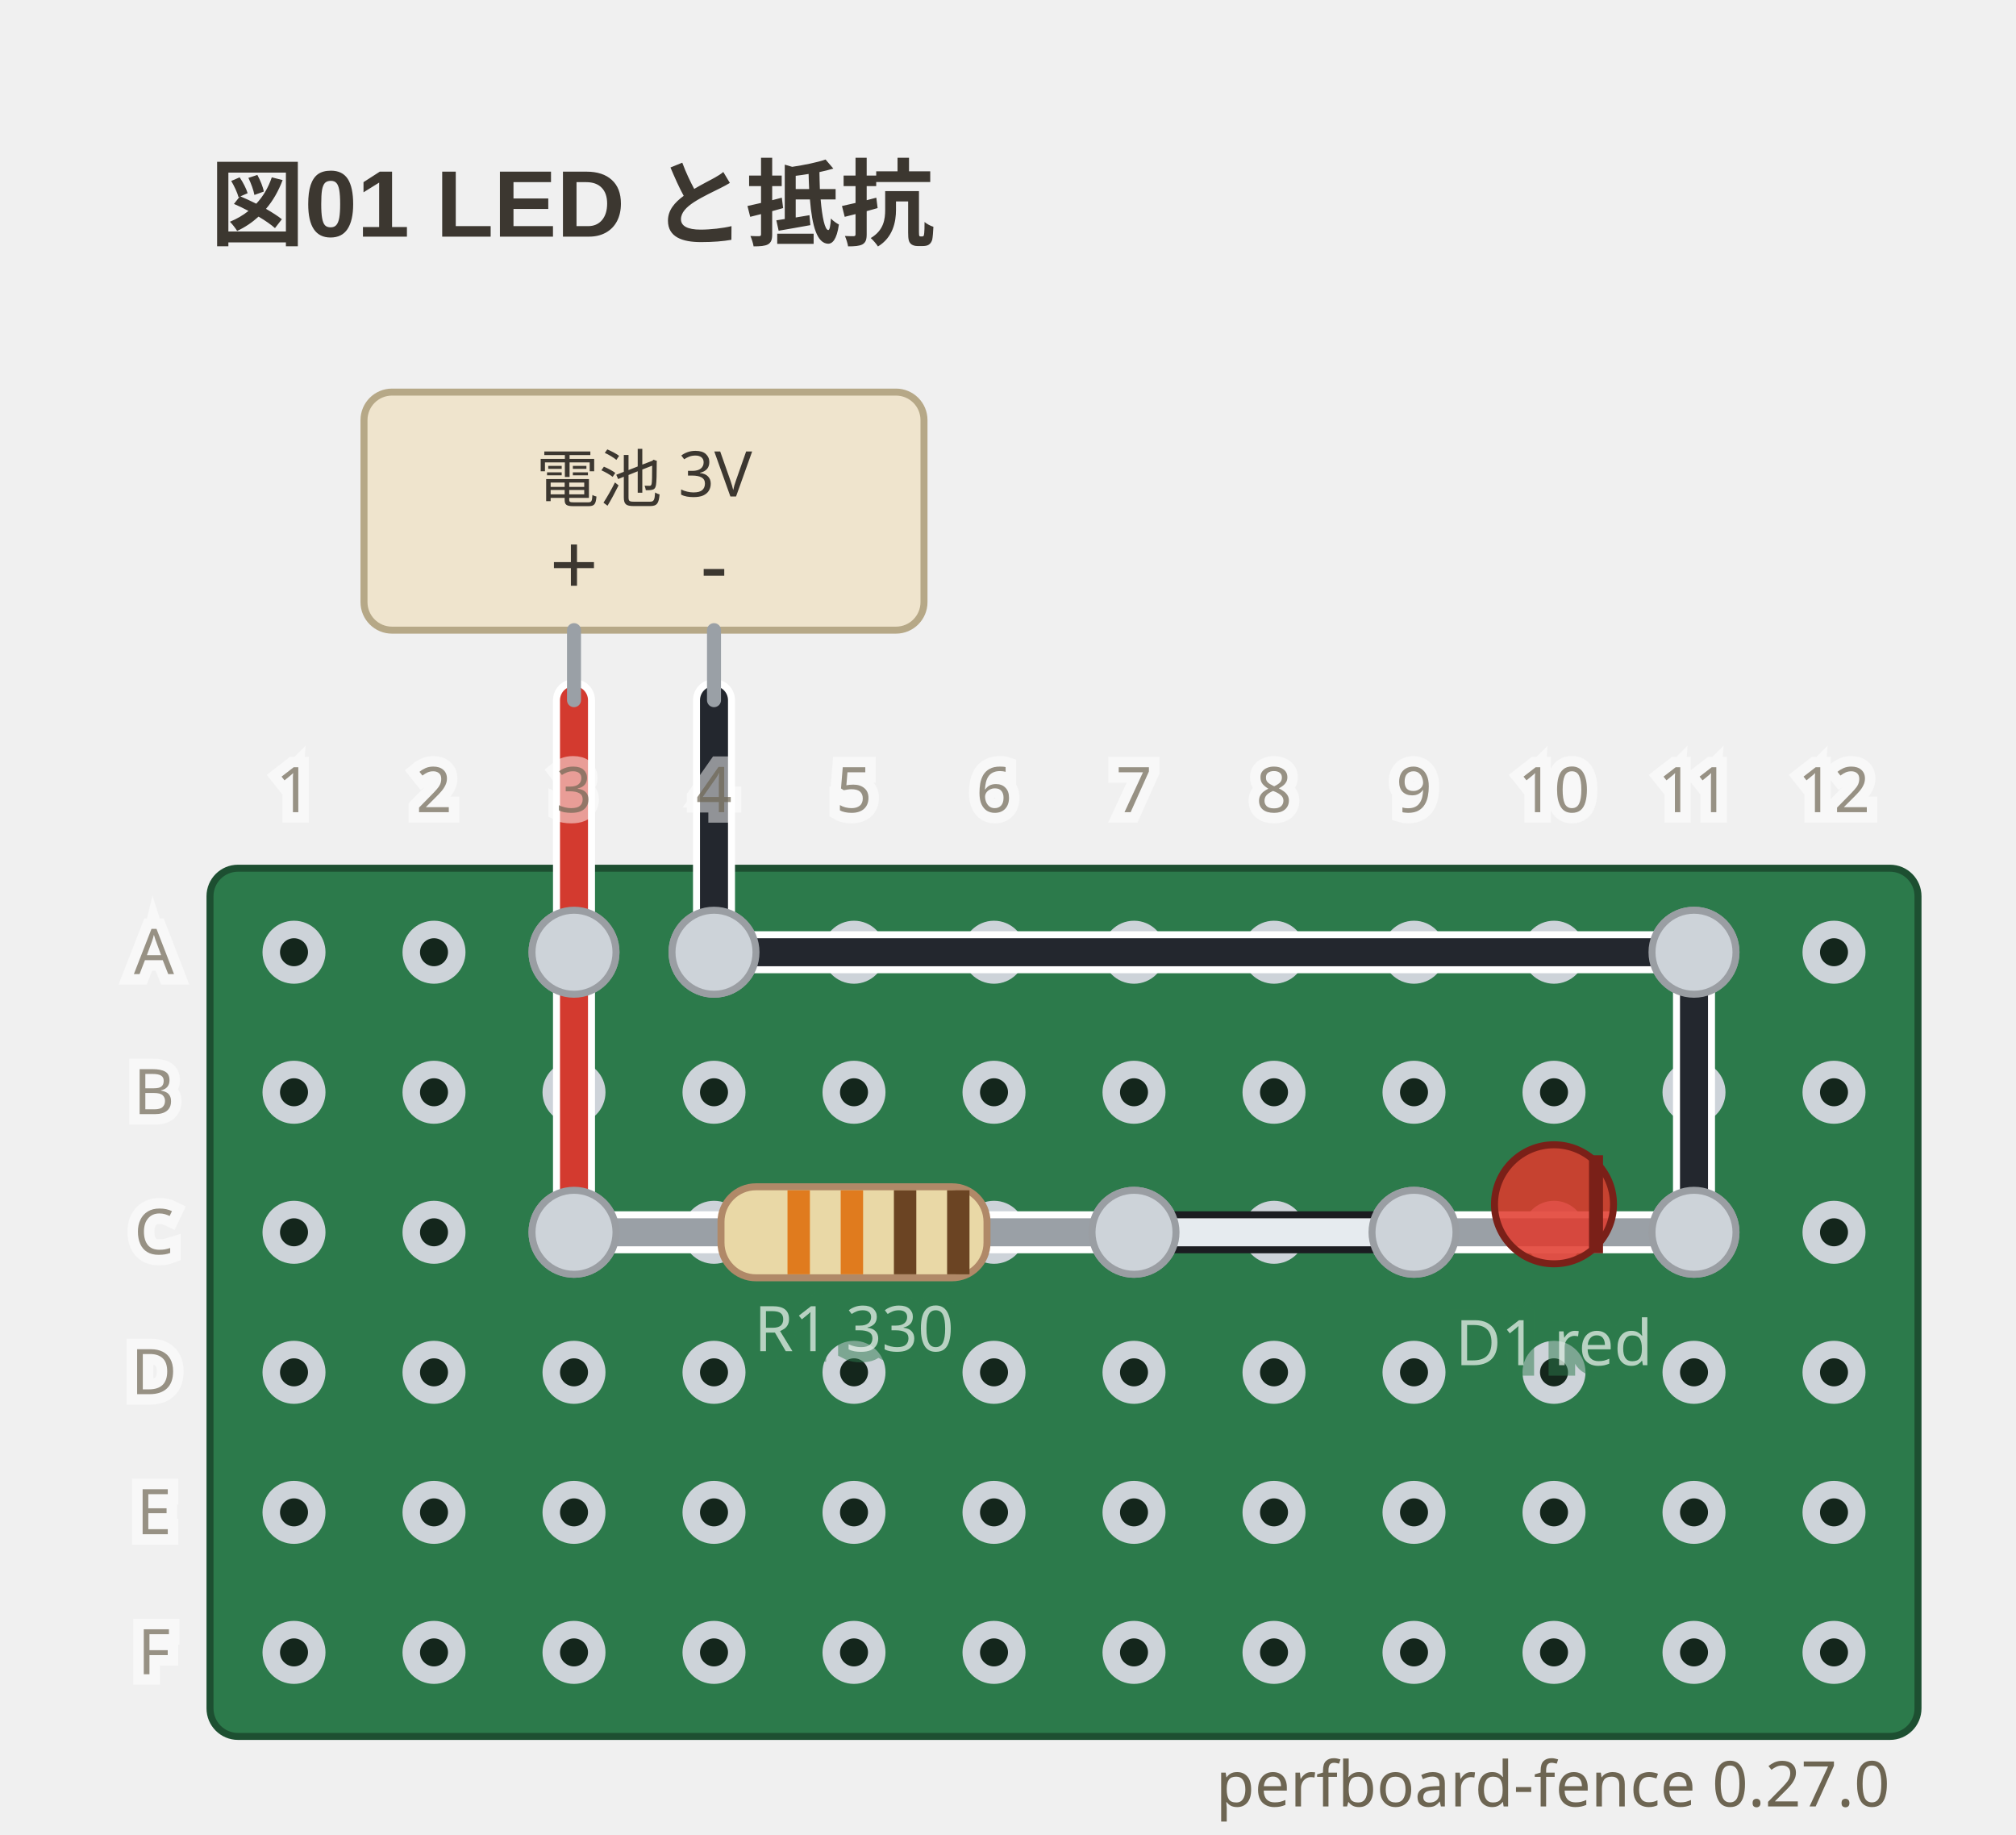
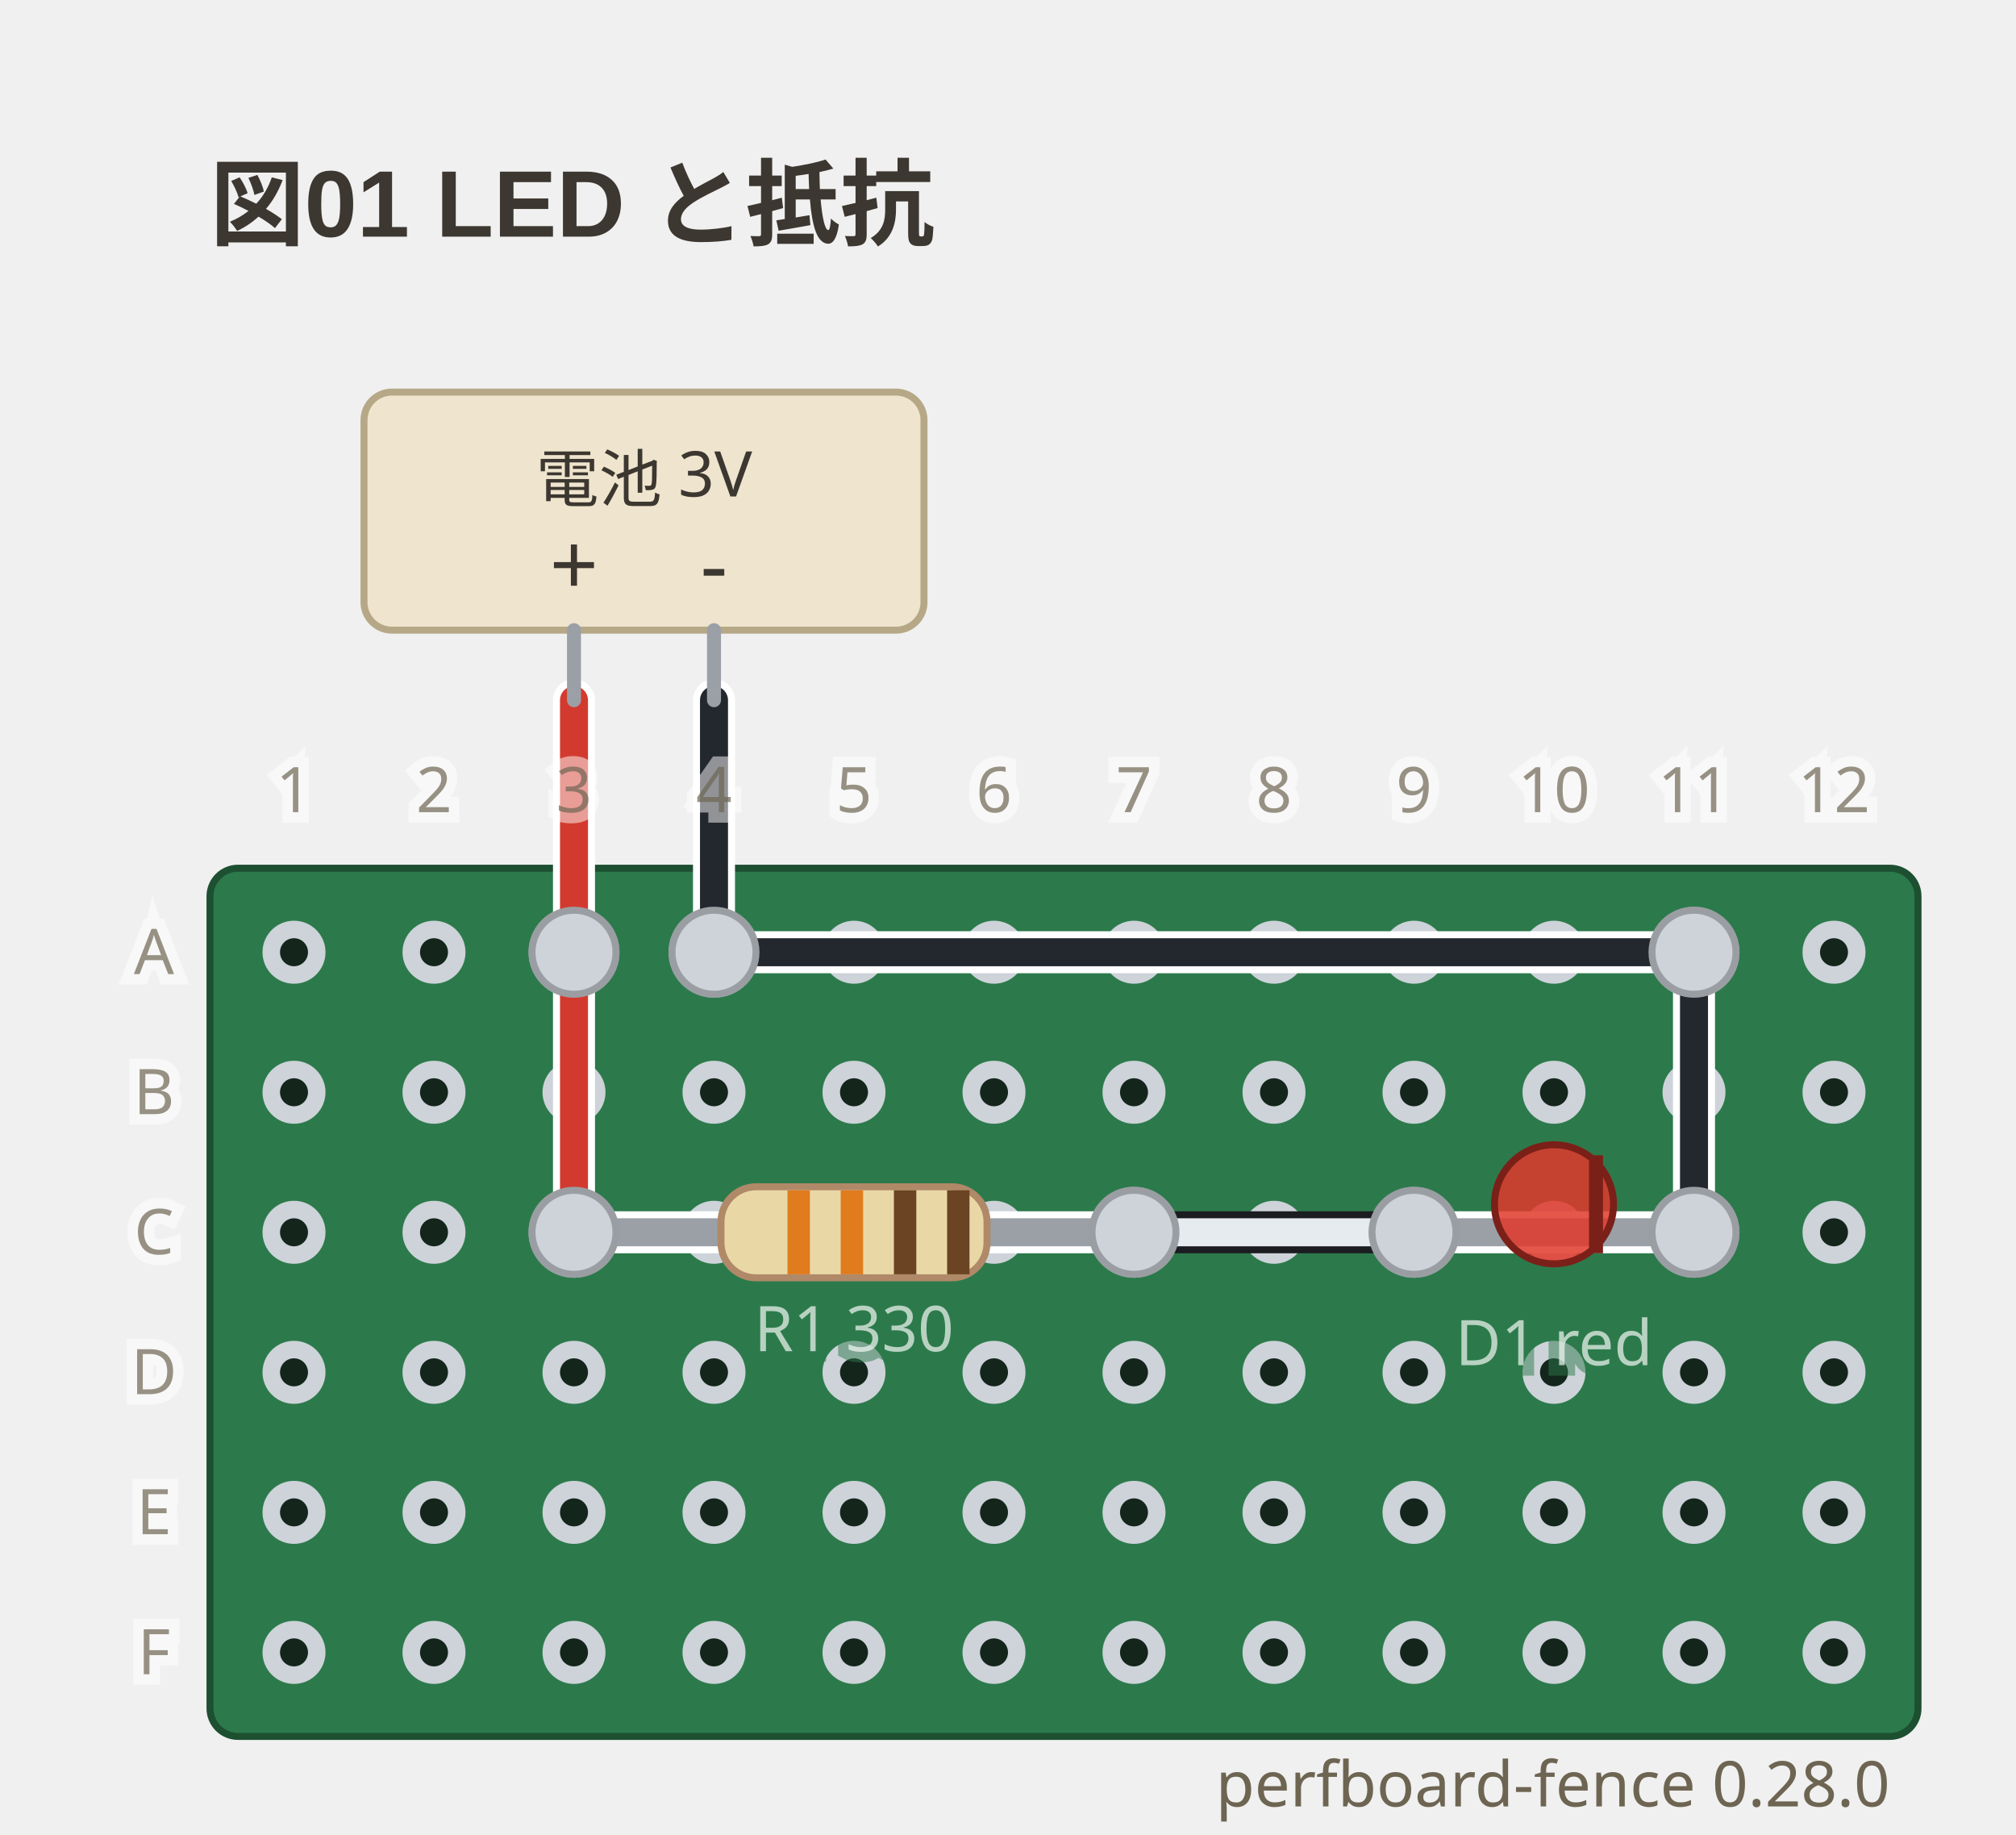
- <svg xmlns="http://www.w3.org/2000/svg" viewBox="0 0 288 262" width="288" height="262" data-perfboard-fence="0.27.0" role="img">
+ <svg xmlns="http://www.w3.org/2000/svg" viewBox="0 0 288 262" width="288" height="262" data-perfboard-fence="0.28.0" role="img">
  <text x="30" y="34" text-anchor="start" font-family="'Segoe UI', 'Helvetica Neue', Arial, 'Noto Sans', 'Hiragino Sans', 'Yu Gothic UI', 'Noto Sans CJK JP', sans-serif" fill="#3c3730" font-size="13.5" font-weight="600">図01 LED と抵抗</text>
  <rect x="30" y="124" width="244" height="124" rx="4" fill="#2c7a4b" stroke="#1d4f31" stroke-width="1" />
  <circle cx="42" cy="136" r="3.25" fill="#14261c" stroke="#cdd3d9" stroke-width="2.5" />
  <circle cx="62" cy="136" r="3.25" fill="#14261c" stroke="#cdd3d9" stroke-width="2.5" />
  <circle cx="82" cy="136" r="3.25" fill="#14261c" stroke="#cdd3d9" stroke-width="2.5" />
  <circle cx="102" cy="136" r="3.25" fill="#14261c" stroke="#cdd3d9" stroke-width="2.5" />
  <circle cx="122" cy="136" r="3.25" fill="#14261c" stroke="#cdd3d9" stroke-width="2.5" />
  <circle cx="142" cy="136" r="3.25" fill="#14261c" stroke="#cdd3d9" stroke-width="2.5" />
  <circle cx="162" cy="136" r="3.25" fill="#14261c" stroke="#cdd3d9" stroke-width="2.5" />
  <circle cx="182" cy="136" r="3.25" fill="#14261c" stroke="#cdd3d9" stroke-width="2.5" />
  <circle cx="202" cy="136" r="3.25" fill="#14261c" stroke="#cdd3d9" stroke-width="2.5" />
  <circle cx="222" cy="136" r="3.25" fill="#14261c" stroke="#cdd3d9" stroke-width="2.5" />
  <circle cx="242" cy="136" r="3.25" fill="#14261c" stroke="#cdd3d9" stroke-width="2.5" />
  <circle cx="262" cy="136" r="3.25" fill="#14261c" stroke="#cdd3d9" stroke-width="2.5" />
  <circle cx="42" cy="156" r="3.25" fill="#14261c" stroke="#cdd3d9" stroke-width="2.5" />
  <circle cx="62" cy="156" r="3.25" fill="#14261c" stroke="#cdd3d9" stroke-width="2.5" />
  <circle cx="82" cy="156" r="3.25" fill="#14261c" stroke="#cdd3d9" stroke-width="2.5" />
  <circle cx="102" cy="156" r="3.25" fill="#14261c" stroke="#cdd3d9" stroke-width="2.5" />
  <circle cx="122" cy="156" r="3.25" fill="#14261c" stroke="#cdd3d9" stroke-width="2.5" />
  <circle cx="142" cy="156" r="3.25" fill="#14261c" stroke="#cdd3d9" stroke-width="2.5" />
  <circle cx="162" cy="156" r="3.25" fill="#14261c" stroke="#cdd3d9" stroke-width="2.5" />
  <circle cx="182" cy="156" r="3.25" fill="#14261c" stroke="#cdd3d9" stroke-width="2.5" />
  <circle cx="202" cy="156" r="3.25" fill="#14261c" stroke="#cdd3d9" stroke-width="2.5" />
  <circle cx="222" cy="156" r="3.25" fill="#14261c" stroke="#cdd3d9" stroke-width="2.5" />
  <circle cx="242" cy="156" r="3.25" fill="#14261c" stroke="#cdd3d9" stroke-width="2.5" />
  <circle cx="262" cy="156" r="3.25" fill="#14261c" stroke="#cdd3d9" stroke-width="2.5" />
  <circle cx="42" cy="176" r="3.25" fill="#14261c" stroke="#cdd3d9" stroke-width="2.5" />
  <circle cx="62" cy="176" r="3.25" fill="#14261c" stroke="#cdd3d9" stroke-width="2.5" />
  <circle cx="82" cy="176" r="3.25" fill="#14261c" stroke="#cdd3d9" stroke-width="2.5" />
  <circle cx="102" cy="176" r="3.25" fill="#14261c" stroke="#cdd3d9" stroke-width="2.5" />
  <circle cx="122" cy="176" r="3.25" fill="#14261c" stroke="#cdd3d9" stroke-width="2.5" />
  <circle cx="142" cy="176" r="3.25" fill="#14261c" stroke="#cdd3d9" stroke-width="2.5" />
  <circle cx="162" cy="176" r="3.25" fill="#14261c" stroke="#cdd3d9" stroke-width="2.5" />
  <circle cx="182" cy="176" r="3.25" fill="#14261c" stroke="#cdd3d9" stroke-width="2.5" />
  <circle cx="202" cy="176" r="3.25" fill="#14261c" stroke="#cdd3d9" stroke-width="2.5" />
  <circle cx="222" cy="176" r="3.25" fill="#14261c" stroke="#cdd3d9" stroke-width="2.5" />
  <circle cx="242" cy="176" r="3.25" fill="#14261c" stroke="#cdd3d9" stroke-width="2.5" />
  <circle cx="262" cy="176" r="3.25" fill="#14261c" stroke="#cdd3d9" stroke-width="2.5" />
  <circle cx="42" cy="196" r="3.25" fill="#14261c" stroke="#cdd3d9" stroke-width="2.5" />
  <circle cx="62" cy="196" r="3.25" fill="#14261c" stroke="#cdd3d9" stroke-width="2.5" />
  <circle cx="82" cy="196" r="3.25" fill="#14261c" stroke="#cdd3d9" stroke-width="2.5" />
  <circle cx="102" cy="196" r="3.25" fill="#14261c" stroke="#cdd3d9" stroke-width="2.5" />
  <circle cx="122" cy="196" r="3.25" fill="#14261c" stroke="#cdd3d9" stroke-width="2.5" />
  <circle cx="142" cy="196" r="3.25" fill="#14261c" stroke="#cdd3d9" stroke-width="2.5" />
  <circle cx="162" cy="196" r="3.25" fill="#14261c" stroke="#cdd3d9" stroke-width="2.5" />
  <circle cx="182" cy="196" r="3.25" fill="#14261c" stroke="#cdd3d9" stroke-width="2.5" />
  <circle cx="202" cy="196" r="3.25" fill="#14261c" stroke="#cdd3d9" stroke-width="2.5" />
  <circle cx="222" cy="196" r="3.25" fill="#14261c" stroke="#cdd3d9" stroke-width="2.5" />
  <circle cx="242" cy="196" r="3.25" fill="#14261c" stroke="#cdd3d9" stroke-width="2.5" />
  <circle cx="262" cy="196" r="3.25" fill="#14261c" stroke="#cdd3d9" stroke-width="2.5" />
  <circle cx="42" cy="216" r="3.25" fill="#14261c" stroke="#cdd3d9" stroke-width="2.5" />
  <circle cx="62" cy="216" r="3.25" fill="#14261c" stroke="#cdd3d9" stroke-width="2.5" />
  <circle cx="82" cy="216" r="3.25" fill="#14261c" stroke="#cdd3d9" stroke-width="2.5" />
  <circle cx="102" cy="216" r="3.25" fill="#14261c" stroke="#cdd3d9" stroke-width="2.5" />
  <circle cx="122" cy="216" r="3.25" fill="#14261c" stroke="#cdd3d9" stroke-width="2.5" />
  <circle cx="142" cy="216" r="3.25" fill="#14261c" stroke="#cdd3d9" stroke-width="2.5" />
  <circle cx="162" cy="216" r="3.25" fill="#14261c" stroke="#cdd3d9" stroke-width="2.5" />
  <circle cx="182" cy="216" r="3.25" fill="#14261c" stroke="#cdd3d9" stroke-width="2.5" />
  <circle cx="202" cy="216" r="3.25" fill="#14261c" stroke="#cdd3d9" stroke-width="2.5" />
  <circle cx="222" cy="216" r="3.25" fill="#14261c" stroke="#cdd3d9" stroke-width="2.5" />
  <circle cx="242" cy="216" r="3.25" fill="#14261c" stroke="#cdd3d9" stroke-width="2.5" />
  <circle cx="262" cy="216" r="3.25" fill="#14261c" stroke="#cdd3d9" stroke-width="2.5" />
  <circle cx="42" cy="236" r="3.25" fill="#14261c" stroke="#cdd3d9" stroke-width="2.5" />
  <circle cx="62" cy="236" r="3.25" fill="#14261c" stroke="#cdd3d9" stroke-width="2.5" />
  <circle cx="82" cy="236" r="3.25" fill="#14261c" stroke="#cdd3d9" stroke-width="2.5" />
  <circle cx="102" cy="236" r="3.25" fill="#14261c" stroke="#cdd3d9" stroke-width="2.5" />
  <circle cx="122" cy="236" r="3.25" fill="#14261c" stroke="#cdd3d9" stroke-width="2.5" />
  <circle cx="142" cy="236" r="3.25" fill="#14261c" stroke="#cdd3d9" stroke-width="2.5" />
  <circle cx="162" cy="236" r="3.25" fill="#14261c" stroke="#cdd3d9" stroke-width="2.5" />
  <circle cx="182" cy="236" r="3.25" fill="#14261c" stroke="#cdd3d9" stroke-width="2.5" />
  <circle cx="202" cy="236" r="3.25" fill="#14261c" stroke="#cdd3d9" stroke-width="2.5" />
  <circle cx="222" cy="236" r="3.25" fill="#14261c" stroke="#cdd3d9" stroke-width="2.5" />
  <circle cx="242" cy="236" r="3.25" fill="#14261c" stroke="#cdd3d9" stroke-width="2.5" />
  <circle cx="262" cy="236" r="3.25" fill="#14261c" stroke="#cdd3d9" stroke-width="2.5" />
  <circle cx="82" cy="176" r="6" fill="#cdd3d9" stroke="#9a9ea3" stroke-width="1" />
  <circle cx="162" cy="176" r="6" fill="#cdd3d9" stroke="#9a9ea3" stroke-width="1" />
  <circle cx="202" cy="176" r="6" fill="#cdd3d9" stroke="#9a9ea3" stroke-width="1" />
  <circle cx="242" cy="176" r="6" fill="#cdd3d9" stroke="#9a9ea3" stroke-width="1" />
  <circle cx="82" cy="136" r="6" fill="#cdd3d9" stroke="#9a9ea3" stroke-width="1" />
  <circle cx="102" cy="136" r="6" fill="#cdd3d9" stroke="#9a9ea3" stroke-width="1" />
  <circle cx="242" cy="136" r="6" fill="#cdd3d9" stroke="#9a9ea3" stroke-width="1" />
  <line x1="82" y1="136" x2="82" y2="176" class="cf-wire-outline" stroke="#ffffff" stroke-width="6" stroke-linecap="round" pointer-events="none" />
  <line x1="162" y1="176" x2="202" y2="176" class="cf-wire-outline" stroke="#1b1d21" stroke-width="6" stroke-linecap="round" pointer-events="none" />
  <line x1="102" y1="136" x2="242" y2="136" class="cf-wire-outline" stroke="#ffffff" stroke-width="6" stroke-linecap="round" pointer-events="none" />
  <line x1="242" y1="136" x2="242" y2="176" class="cf-wire-outline" stroke="#ffffff" stroke-width="6" stroke-linecap="round" pointer-events="none" />
  <line x1="82" y1="136" x2="82" y2="176" stroke="#d33a2f" stroke-width="4" stroke-linecap="round" stroke-opacity="1" />
  <line x1="162" y1="176" x2="202" y2="176" stroke="#e6ebef" stroke-width="4" stroke-linecap="round" stroke-opacity="1" />
  <line x1="102" y1="136" x2="242" y2="136" stroke="#23272e" stroke-width="4" stroke-linecap="round" stroke-opacity="1" />
  <line x1="242" y1="136" x2="242" y2="176" stroke="#23272e" stroke-width="4" stroke-linecap="round" stroke-opacity="1" />
  <line x1="82" y1="100" x2="82" y2="136" class="cf-wire-outline" stroke="#ffffff" stroke-width="6" stroke-linecap="round" pointer-events="none" />
  <line x1="102" y1="100" x2="102" y2="136" class="cf-wire-outline" stroke="#ffffff" stroke-width="6" stroke-linecap="round" pointer-events="none" />
  <line x1="82" y1="100" x2="82" y2="136" stroke="#d33a2f" stroke-width="4" stroke-linecap="round" stroke-opacity="1" />
  <line x1="102" y1="100" x2="102" y2="136" stroke="#23272e" stroke-width="4" stroke-linecap="round" stroke-opacity="1" />
  <rect x="52" y="56" width="80" height="34" rx="4" fill="#efe4cd" stroke="#b6a887" stroke-width="1" />
  <line x1="82" y1="90" x2="82" y2="100" stroke="#9aa0a6" stroke-width="2" stroke-linecap="round" />
  <text x="82" y="85" text-anchor="middle" font-family="ui-sans-serif, system-ui, sans-serif" fill="#3c3730" font-size="12.15">+</text>
  <line x1="102" y1="90" x2="102" y2="100" stroke="#9aa0a6" stroke-width="2" stroke-linecap="round" />
  <text x="102" y="85" text-anchor="middle" font-family="ui-sans-serif, system-ui, sans-serif" fill="#3c3730" font-size="12.15">-</text>
  <text x="92" y="68.5" text-anchor="middle" font-family="ui-sans-serif, system-ui, sans-serif" fill="#3c3730" font-size="9" dominant-baseline="middle">電池 3V</text>
  <line x1="82" y1="176" x2="162" y2="176" stroke-linecap="round" stroke="#ffffff" stroke-width="6" />
  <line x1="82" y1="176" x2="162" y2="176" stroke-linecap="round" stroke="#9aa0a6" stroke-width="4" />
  <g transform="translate(122 176) rotate(0)">
    <rect x="-19" y="-6.5" width="38" height="13" rx="5" fill="#e9d8a6" stroke="#b08968" />
    <rect x="-9.5" y="-6" width="3.2" height="12" fill="#e07b1e" />
    <rect x="-1.9" y="-6" width="3.2" height="12" fill="#e07b1e" />
    <rect x="5.7" y="-6" width="3.2" height="12" fill="#6b4423" />
    <rect x="13.3" y="-6" width="3.2" height="12" fill="#6b4423" />
  </g>
  <text x="122" y="192.98" text-anchor="middle" font-family="ui-sans-serif, system-ui, sans-serif" stroke="#2c7a4b" stroke-width="3" fill="#2c7a4b" font-size="9" opacity="0.5" aria-hidden="true">R1 330</text>
  <text x="122" y="192.98" text-anchor="middle" font-family="ui-sans-serif, system-ui, sans-serif" fill="#f4f8f5" font-size="9" opacity="0.7">R1 330</text>
  <line x1="202" y1="176" x2="242" y2="176" stroke-linecap="round" stroke="#ffffff" stroke-width="6" />
  <line x1="202" y1="176" x2="242" y2="176" stroke-linecap="round" stroke="#9aa0a6" stroke-width="4" />
  <g transform="translate(222 176) rotate(0)">
    <circle cx="0" cy="-4" r="8.5" fill="#e0392c" fill-opacity="0.85" stroke="#7a2018" />
    <line x1="6" y1="-11" x2="6" y2="3" stroke="#7a2018" stroke-width="2" />
  </g>
  <text x="222" y="194.98" text-anchor="middle" font-family="ui-sans-serif, system-ui, sans-serif" stroke="#2c7a4b" stroke-width="3" fill="#2c7a4b" font-size="9" opacity="0.5" aria-hidden="true">D1 red</text>
  <text x="222" y="194.98" text-anchor="middle" font-family="ui-sans-serif, system-ui, sans-serif" fill="#f4f8f5" font-size="9" opacity="0.7">D1 red</text>
  <clipPath id="pf-lead-R1-122-176">
    <rect x="91" y="170.5" width="62" height="11" transform="rotate(0 122 176)" />
  </clipPath>
  <g clip-path="url(#pf-lead-R1-122-176)">
    <line x1="82" y1="136" x2="82" y2="176" class="cf-wire-outline" stroke="#ffffff" stroke-width="6" stroke-linecap="round" pointer-events="none" />
    <line x1="162" y1="176" x2="202" y2="176" class="cf-wire-outline" stroke="#1b1d21" stroke-width="6" stroke-linecap="round" pointer-events="none" />
    <line x1="82" y1="136" x2="82" y2="176" stroke="#d33a2f" stroke-width="4" stroke-linecap="round" stroke-opacity="1" />
    <line x1="162" y1="176" x2="202" y2="176" stroke="#e6ebef" stroke-width="4" stroke-linecap="round" stroke-opacity="1" />
  </g>
  <clipPath id="pf-lead-D1-222-176">
    <rect x="215.5" y="169.5" width="13" height="13" transform="rotate(0 222 176)" />
  </clipPath>
  <g clip-path="url(#pf-lead-D1-222-176)">
    <line x1="162" y1="176" x2="202" y2="176" class="cf-wire-outline" stroke="#1b1d21" stroke-width="6" stroke-linecap="round" pointer-events="none" />
    <line x1="242" y1="136" x2="242" y2="176" class="cf-wire-outline" stroke="#ffffff" stroke-width="6" stroke-linecap="round" pointer-events="none" />
    <line x1="162" y1="176" x2="202" y2="176" stroke="#e6ebef" stroke-width="4" stroke-linecap="round" stroke-opacity="1" />
    <line x1="242" y1="136" x2="242" y2="176" stroke="#23272e" stroke-width="4" stroke-linecap="round" stroke-opacity="1" />
  </g>
  <circle cx="82" cy="176" r="6" fill="#cdd3d9" stroke="#9a9ea3" stroke-width="1" />
  <circle cx="162" cy="176" r="6" fill="#cdd3d9" stroke="#9a9ea3" stroke-width="1" />
  <circle cx="202" cy="176" r="6" fill="#cdd3d9" stroke="#9a9ea3" stroke-width="1" />
  <circle cx="242" cy="176" r="6" fill="#cdd3d9" stroke="#9a9ea3" stroke-width="1" />
  <circle cx="82" cy="136" r="6" fill="#cdd3d9" stroke="#9a9ea3" stroke-width="1" />
  <circle cx="102" cy="136" r="6" fill="#cdd3d9" stroke="#9a9ea3" stroke-width="1" />
  <circle cx="242" cy="136" r="6" fill="#cdd3d9" stroke="#9a9ea3" stroke-width="1" />
  <text x="22" y="136" text-anchor="middle" font-family="ui-sans-serif, system-ui, sans-serif" stroke="#ffffff" stroke-width="3" fill="#ffffff" font-size="9" dominant-baseline="middle" opacity="0.5" aria-hidden="true">A</text>
  <text x="22" y="136" text-anchor="middle" font-family="ui-sans-serif, system-ui, sans-serif" fill="#6d6552" font-size="9" dominant-baseline="middle" opacity="0.7">A</text>
  <text x="22" y="156" text-anchor="middle" font-family="ui-sans-serif, system-ui, sans-serif" stroke="#ffffff" stroke-width="3" fill="#ffffff" font-size="9" dominant-baseline="middle" opacity="0.5" aria-hidden="true">B</text>
  <text x="22" y="156" text-anchor="middle" font-family="ui-sans-serif, system-ui, sans-serif" fill="#6d6552" font-size="9" dominant-baseline="middle" opacity="0.7">B</text>
  <text x="22" y="176" text-anchor="middle" font-family="ui-sans-serif, system-ui, sans-serif" stroke="#ffffff" stroke-width="3" fill="#ffffff" font-size="9" dominant-baseline="middle" opacity="0.5" aria-hidden="true">C</text>
  <text x="22" y="176" text-anchor="middle" font-family="ui-sans-serif, system-ui, sans-serif" fill="#6d6552" font-size="9" dominant-baseline="middle" opacity="0.7">C</text>
  <text x="22" y="196" text-anchor="middle" font-family="ui-sans-serif, system-ui, sans-serif" stroke="#ffffff" stroke-width="3" fill="#ffffff" font-size="9" dominant-baseline="middle" opacity="0.5" aria-hidden="true">D</text>
  <text x="22" y="196" text-anchor="middle" font-family="ui-sans-serif, system-ui, sans-serif" fill="#6d6552" font-size="9" dominant-baseline="middle" opacity="0.7">D</text>
  <text x="22" y="216" text-anchor="middle" font-family="ui-sans-serif, system-ui, sans-serif" stroke="#ffffff" stroke-width="3" fill="#ffffff" font-size="9" dominant-baseline="middle" opacity="0.5" aria-hidden="true">E</text>
  <text x="22" y="216" text-anchor="middle" font-family="ui-sans-serif, system-ui, sans-serif" fill="#6d6552" font-size="9" dominant-baseline="middle" opacity="0.7">E</text>
  <text x="22" y="236" text-anchor="middle" font-family="ui-sans-serif, system-ui, sans-serif" stroke="#ffffff" stroke-width="3" fill="#ffffff" font-size="9" dominant-baseline="middle" opacity="0.5" aria-hidden="true">F</text>
  <text x="22" y="236" text-anchor="middle" font-family="ui-sans-serif, system-ui, sans-serif" fill="#6d6552" font-size="9" dominant-baseline="middle" opacity="0.7">F</text>
  <text x="42" y="116" text-anchor="middle" font-family="ui-sans-serif, system-ui, sans-serif" stroke="#ffffff" stroke-width="3" fill="#ffffff" font-size="9" opacity="0.5" aria-hidden="true">1</text>
  <text x="42" y="116" text-anchor="middle" font-family="ui-sans-serif, system-ui, sans-serif" fill="#6d6552" font-size="9" opacity="0.7">1</text>
  <text x="62" y="116" text-anchor="middle" font-family="ui-sans-serif, system-ui, sans-serif" stroke="#ffffff" stroke-width="3" fill="#ffffff" font-size="9" opacity="0.5" aria-hidden="true">2</text>
  <text x="62" y="116" text-anchor="middle" font-family="ui-sans-serif, system-ui, sans-serif" fill="#6d6552" font-size="9" opacity="0.7">2</text>
  <text x="82" y="116" text-anchor="middle" font-family="ui-sans-serif, system-ui, sans-serif" stroke="#ffffff" stroke-width="3" fill="#ffffff" font-size="9" opacity="0.5" aria-hidden="true">3</text>
  <text x="82" y="116" text-anchor="middle" font-family="ui-sans-serif, system-ui, sans-serif" fill="#6d6552" font-size="9" opacity="0.7">3</text>
  <text x="102" y="116" text-anchor="middle" font-family="ui-sans-serif, system-ui, sans-serif" stroke="#ffffff" stroke-width="3" fill="#ffffff" font-size="9" opacity="0.5" aria-hidden="true">4</text>
  <text x="102" y="116" text-anchor="middle" font-family="ui-sans-serif, system-ui, sans-serif" fill="#6d6552" font-size="9" opacity="0.7">4</text>
  <text x="122" y="116" text-anchor="middle" font-family="ui-sans-serif, system-ui, sans-serif" stroke="#ffffff" stroke-width="3" fill="#ffffff" font-size="9" opacity="0.5" aria-hidden="true">5</text>
  <text x="122" y="116" text-anchor="middle" font-family="ui-sans-serif, system-ui, sans-serif" fill="#6d6552" font-size="9" opacity="0.7">5</text>
  <text x="142" y="116" text-anchor="middle" font-family="ui-sans-serif, system-ui, sans-serif" stroke="#ffffff" stroke-width="3" fill="#ffffff" font-size="9" opacity="0.5" aria-hidden="true">6</text>
  <text x="142" y="116" text-anchor="middle" font-family="ui-sans-serif, system-ui, sans-serif" fill="#6d6552" font-size="9" opacity="0.7">6</text>
  <text x="162" y="116" text-anchor="middle" font-family="ui-sans-serif, system-ui, sans-serif" stroke="#ffffff" stroke-width="3" fill="#ffffff" font-size="9" opacity="0.5" aria-hidden="true">7</text>
  <text x="162" y="116" text-anchor="middle" font-family="ui-sans-serif, system-ui, sans-serif" fill="#6d6552" font-size="9" opacity="0.7">7</text>
  <text x="182" y="116" text-anchor="middle" font-family="ui-sans-serif, system-ui, sans-serif" stroke="#ffffff" stroke-width="3" fill="#ffffff" font-size="9" opacity="0.5" aria-hidden="true">8</text>
  <text x="182" y="116" text-anchor="middle" font-family="ui-sans-serif, system-ui, sans-serif" fill="#6d6552" font-size="9" opacity="0.7">8</text>
  <text x="202" y="116" text-anchor="middle" font-family="ui-sans-serif, system-ui, sans-serif" stroke="#ffffff" stroke-width="3" fill="#ffffff" font-size="9" opacity="0.5" aria-hidden="true">9</text>
  <text x="202" y="116" text-anchor="middle" font-family="ui-sans-serif, system-ui, sans-serif" fill="#6d6552" font-size="9" opacity="0.7">9</text>
  <text x="222" y="116" text-anchor="middle" font-family="ui-sans-serif, system-ui, sans-serif" stroke="#ffffff" stroke-width="3" fill="#ffffff" font-size="9" opacity="0.5" aria-hidden="true">10</text>
  <text x="222" y="116" text-anchor="middle" font-family="ui-sans-serif, system-ui, sans-serif" fill="#6d6552" font-size="9" opacity="0.7">10</text>
  <text x="242" y="116" text-anchor="middle" font-family="ui-sans-serif, system-ui, sans-serif" stroke="#ffffff" stroke-width="3" fill="#ffffff" font-size="9" opacity="0.5" aria-hidden="true">11</text>
  <text x="242" y="116" text-anchor="middle" font-family="ui-sans-serif, system-ui, sans-serif" fill="#6d6552" font-size="9" opacity="0.7">11</text>
  <text x="262" y="116" text-anchor="middle" font-family="ui-sans-serif, system-ui, sans-serif" stroke="#ffffff" stroke-width="3" fill="#ffffff" font-size="9" opacity="0.5" aria-hidden="true">12</text>
  <text x="262" y="116" text-anchor="middle" font-family="ui-sans-serif, system-ui, sans-serif" fill="#6d6552" font-size="9" opacity="0.7">12</text>
-   <text x="270" y="258" text-anchor="end" font-family="ui-sans-serif, system-ui, sans-serif" fill="#6d6552" font-size="9">perfboard-fence 0.27.0</text>
+   <text x="270" y="258" text-anchor="end" font-family="ui-sans-serif, system-ui, sans-serif" fill="#6d6552" font-size="9">perfboard-fence 0.28.0</text>
</svg>
